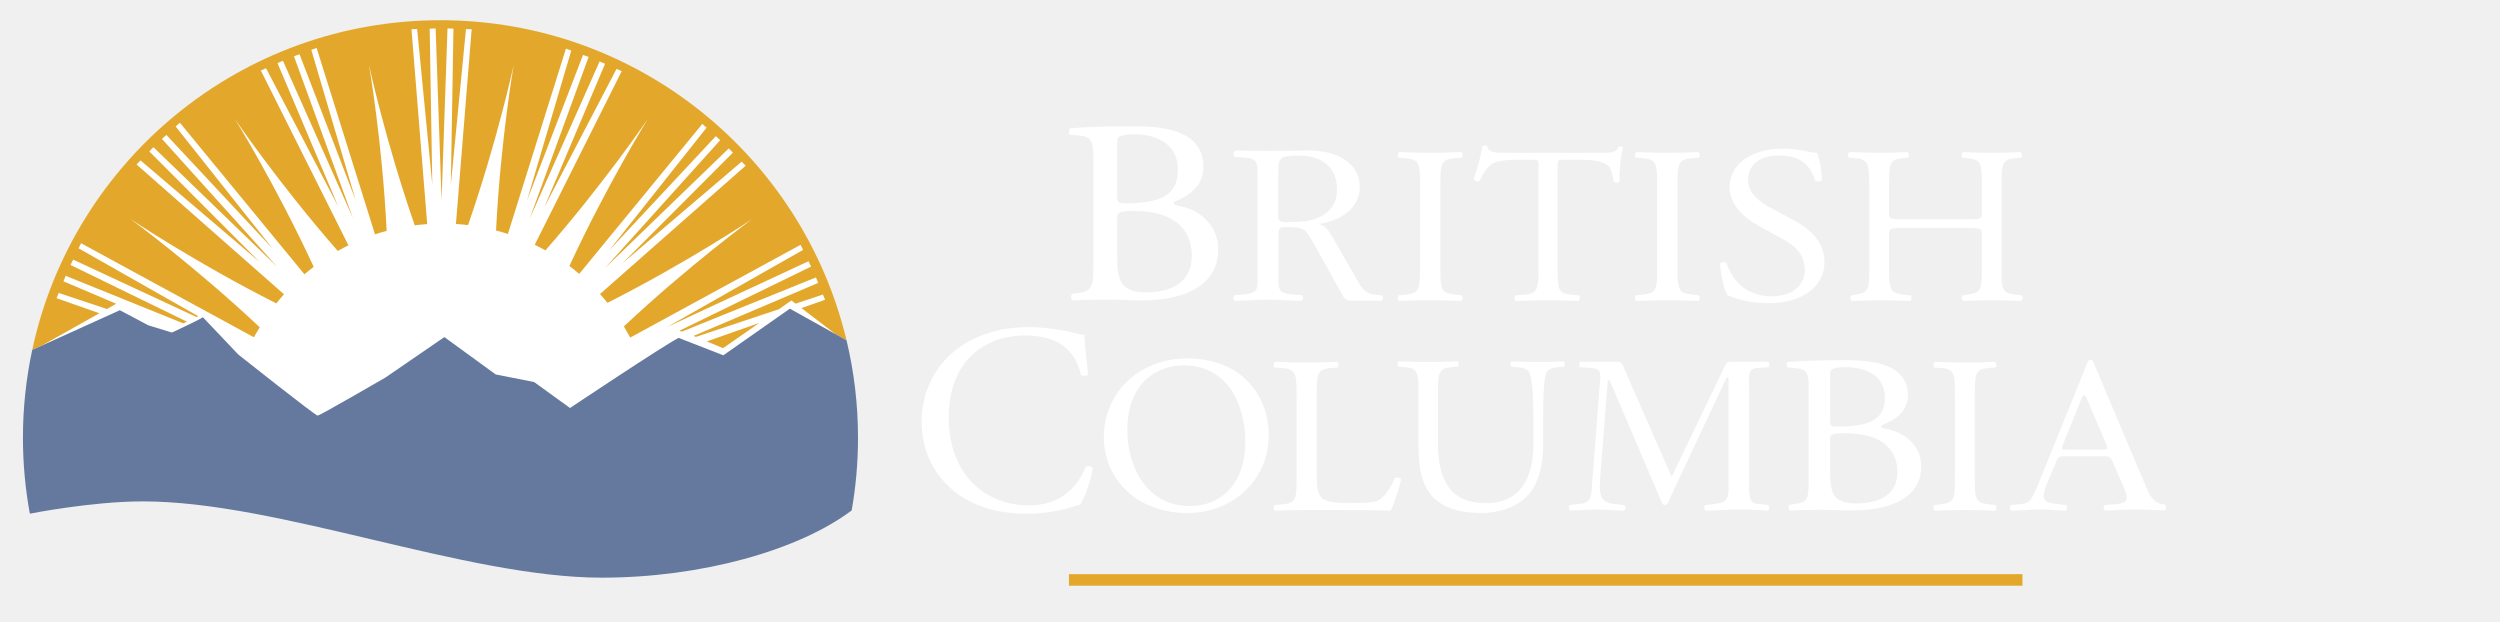
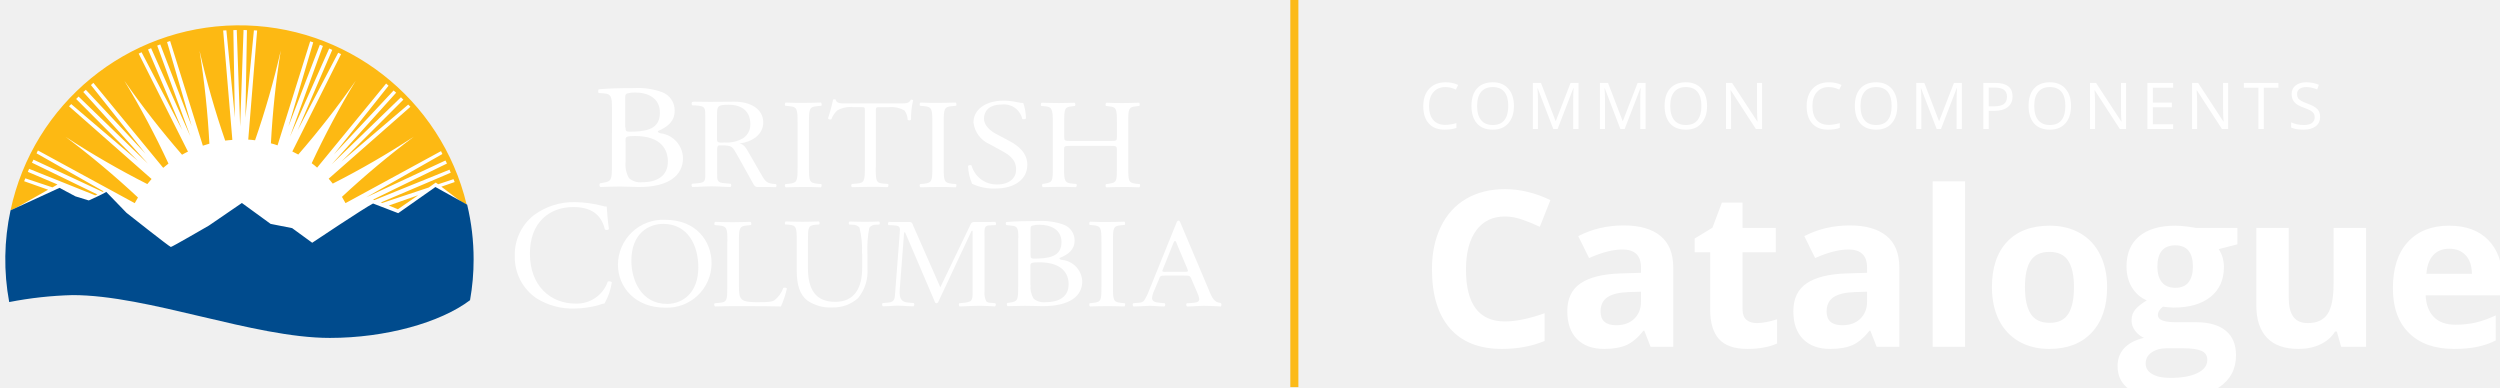
- <svg xmlns="http://www.w3.org/2000/svg" width="100%" height="100%" viewBox="0 0 825 205" version="1.1" xml:space="preserve" style="fill-rule:evenodd;clip-rule:evenodd;stroke-linejoin:round;stroke-miterlimit:1.414;">
-   <g id="BC-ID" transform="matrix(1,0,0,1,-62.647,-63.5055)">
-     <g transform="matrix(1,0,0,1,109.59,96.7796)">
-       <path d="M0,129.539C44.702,129.539 106.539,154.709 151.407,154.709C183.425,154.709 214.668,146.164 232.451,133.582C233.693,126.193 234.351,118.607 234.351,110.865C234.351,35.735 173.444,-25.17 98.314,-25.17C23.184,-25.17 -37.722,35.735 -37.722,110.865C-37.722,118.518 -37.08,126.018 -35.865,133.326C-30.962,132.418 -14.291,129.539 0,129.539" style="fill:white;fill-rule:nonzero;" />
-     </g>
-     <g>
-       <g transform="matrix(-1,0,0,1,1145.46,182.756)">
-         <rect x="415.397" y="70.22" width="314.664" height="3.815" style="fill:rgb(227,168,43);" />
+ <svg xmlns="http://www.w3.org/2000/svg" width="310px" height="48px" viewBox="0 0 310 48" version="1.1">
+   <g id="Page-1" stroke="none" stroke-width="1" fill="none" fill-rule="evenodd">
+     <g id="Desktop-HD" transform="translate(-165, -16)">
+       <g id="Header-2-Copy" transform="translate(-240, 0)">
+         <g id="BC-Common-Components-Catalogue-Header" transform="translate(405, 16)">
+           <g id="Group" transform="translate(176, 7)" fill="#FFFFFF">
+             <g id="Group-2">
+               <text id="Common-Components" font-family="OpenSans-Semibold, Open Sans" font-size="8" font-weight="500" line-spacing="10" letter-spacing="1.091">
+                 <tspan x="0" y="9">COMMON COMPONENTS</tspan>
+               </text>
+               <text id="Catalogue" font-family="OpenSans-Bold, Open Sans" font-size="27" font-weight="bold" line-spacing="32">
+                 <tspan x="0" y="36">Catalogue</tspan>
+               </text>
+             </g>
+           </g>
+           <g id="Logo" transform="translate(0, 2)" fill-rule="nonzero">
+             <g id="Group_14" transform="translate(63.831, 7.924)" fill="#FFFFFF">
+               <g id="Group_13">
+                 <g id="Group_12">
+                   <path d="M12.055,3.444 C12.055,2.074 11.95,1.716 11.043,1.653 L10.411,1.611 C10.306,1.527 10.327,1.168 10.432,1.147 C11.532,1.042 12.919,0.999 14.832,0.999 C15.999,0.933 17.168,1.105 18.267,1.505 C19.224,1.86 19.851,2.784 19.826,3.805 C19.826,5.133 18.962,5.805 17.74,6.334 C17.74,6.524 17.909,6.566 18.119,6.608 C19.666,6.818 20.829,8.124 20.859,9.685 C20.859,11.813 19.11,13.267 15.422,13.267 C14.832,13.267 13.822,13.204 12.977,13.204 C12.071,13.204 11.377,13.246 10.617,13.267 C10.478,13.15 10.459,12.943 10.575,12.803 L10.933,12.74 C12.008,12.571 12.05,12.382 12.05,10.44 L12.055,3.444 Z M13.741,5.889 C13.741,6.395 13.762,6.437 14.795,6.395 C16.881,6.332 17.995,5.763 17.995,4.035 C17.995,2.223 16.495,1.548 14.939,1.548 C14.62,1.536 14.3,1.571 13.991,1.653 C13.78,1.716 13.691,1.801 13.691,2.138 L13.691,5.889 L13.741,5.889 Z M13.741,10.167 C13.671,10.861 13.818,11.56 14.163,12.167 C14.61,12.554 15.198,12.737 15.786,12.673 C17.598,12.673 18.986,11.935 18.986,10.102 C18.986,8.648 18.164,6.941 14.919,6.941 C13.819,6.941 13.739,7.046 13.739,7.426 L13.741,10.167 Z" id="Path_335" />
+                   <path d="M35.068,5.257 C35.068,3.592 35.026,3.318 33.993,3.234 L33.55,3.192 C33.445,3.129 33.487,2.855 33.592,2.792 C34.456,2.834 35.067,2.834 35.784,2.834 C36.484,2.834 37.069,2.813 37.955,2.792 C38.06,2.834 38.102,3.129 37.997,3.192 L37.554,3.234 C36.521,3.318 36.479,3.571 36.479,5.257 L36.479,10.862 C36.479,12.527 36.521,12.762 37.554,12.862 L37.997,12.904 C38.102,12.967 38.06,13.241 37.955,13.304 C37.091,13.262 36.48,13.262 35.784,13.262 C35.046,13.262 34.456,13.283 33.592,13.304 C33.472,13.204 33.454,13.027 33.55,12.904 L33.993,12.862 C35.026,12.757 35.068,12.525 35.068,10.862 L35.068,5.257 Z" id="Path_336" />
+                   <path d="M44.761,10.883 C44.761,12.527 44.803,12.783 45.751,12.843 L46.278,12.885 C46.383,12.948 46.341,13.222 46.236,13.285 C45.309,13.243 44.736,13.243 44.087,13.243 C43.438,13.243 42.865,13.264 41.811,13.285 C41.706,13.243 41.685,12.969 41.811,12.885 L42.401,12.843 C43.328,12.759 43.413,12.527 43.413,10.883 L43.413,3.866 C43.413,3.381 43.413,3.36 42.928,3.36 L42.022,3.36 C41.323,3.281 40.616,3.42 39.999,3.76 C39.669,4.062 39.415,4.44 39.261,4.86 C39.114,4.937 38.934,4.891 38.84,4.755 C39.099,3.989 39.31,3.208 39.472,2.416 C39.575,2.384 39.685,2.384 39.788,2.416 C39.893,2.922 40.42,2.901 41.179,2.901 L47.817,2.901 C48.702,2.901 48.85,2.859 49.102,2.458 C49.202,2.414 49.318,2.43 49.402,2.5 C49.208,3.286 49.12,4.094 49.139,4.903 C49.076,5.029 48.802,5.029 48.718,4.924 C48.706,4.506 48.566,4.102 48.318,3.765 C47.739,3.444 47.077,3.304 46.418,3.365 L45.259,3.365 C44.774,3.365 44.774,3.386 44.774,3.892 L44.774,10.892 L44.761,10.883 Z" id="Path_337" />
+                   <path d="M51.779,5.257 C51.779,3.592 51.737,3.318 50.704,3.234 L50.261,3.192 C50.156,3.129 50.198,2.855 50.303,2.792 C51.167,2.834 51.778,2.834 52.495,2.834 C53.195,2.834 53.781,2.813 54.666,2.792 C54.771,2.834 54.813,3.129 54.708,3.192 L54.265,3.234 C53.232,3.318 53.19,3.571 53.19,5.257 L53.19,10.862 C53.19,12.527 53.232,12.762 54.265,12.862 L54.708,12.904 C54.813,12.967 54.771,13.241 54.666,13.304 C53.802,13.262 53.191,13.262 52.495,13.262 C51.757,13.262 51.167,13.283 50.303,13.304 C50.183,13.204 50.165,13.027 50.261,12.904 L50.704,12.862 C51.737,12.757 51.779,12.525 51.779,10.862 L51.779,5.257 Z" id="Path_338" />
+                   <path d="M59.597,13.454 C58.601,13.491 57.611,13.289 56.71,12.864 C56.405,12.164 56.233,11.414 56.204,10.651 C56.288,10.546 56.583,10.503 56.647,10.609 C57.047,12.033 58.369,13 59.847,12.948 C61.406,12.948 62.165,12.084 62.165,11.136 C62.165,10.436 61.996,9.682 60.648,8.923 L58.878,7.954 C57.778,7.475 57.016,6.446 56.878,5.254 C56.878,3.754 58.248,2.554 60.671,2.554 C61.253,2.567 61.831,2.638 62.399,2.765 C62.613,2.819 62.832,2.847 63.052,2.849 C63.27,3.465 63.383,4.113 63.389,4.767 C63.305,4.851 63.01,4.915 62.925,4.809 C62.657,3.66 61.567,2.898 60.396,3.039 C58.584,3.039 58.183,4.072 58.183,4.788 C58.183,5.694 59.068,6.369 59.764,6.727 L61.239,7.507 C62.419,8.118 63.557,9.024 63.557,10.52 C63.558,12.274 62.02,13.454 59.597,13.454 Z" id="Path_339" />
+                   <path d="M68.953,8.165 C68.131,8.165 68.11,8.207 68.11,8.671 L68.11,10.884 C68.11,12.528 68.194,12.76 69.143,12.844 L69.628,12.886 C69.733,12.949 69.691,13.223 69.586,13.286 C68.68,13.244 68.086,13.244 67.437,13.244 C66.699,13.244 66.13,13.286 65.477,13.286 C65.372,13.244 65.351,12.986 65.435,12.886 L65.73,12.844 C66.678,12.696 66.72,12.528 66.72,10.884 L66.72,5.235 C66.72,3.591 66.594,3.317 65.73,3.254 L65.288,3.212 C65.183,3.149 65.225,2.875 65.33,2.812 C66.152,2.833 66.742,2.854 67.458,2.854 C68.111,2.854 68.701,2.833 69.418,2.812 C69.523,2.854 69.544,3.149 69.46,3.212 L69.144,3.254 C68.154,3.338 68.132,3.591 68.132,5.235 L68.132,7.047 C68.132,7.532 68.174,7.553 68.975,7.553 L73.822,7.553 C74.644,7.553 74.665,7.532 74.665,7.047 L74.665,5.235 C74.665,3.591 74.623,3.335 73.632,3.254 L73.315,3.212 C73.21,3.149 73.252,2.875 73.357,2.812 C74.137,2.854 74.706,2.854 75.401,2.854 C76.054,2.854 76.644,2.833 77.401,2.812 C77.506,2.854 77.527,3.149 77.443,3.212 L77.085,3.254 C76.095,3.338 76.073,3.591 76.073,5.235 L76.073,10.904 C76.073,12.548 76.115,12.758 77.085,12.864 L77.485,12.906 C77.59,12.969 77.548,13.243 77.443,13.306 C76.621,13.264 76.052,13.264 75.399,13.264 C74.699,13.264 74.093,13.285 73.355,13.306 C73.25,13.264 73.229,13.006 73.313,12.906 L73.629,12.864 C74.662,12.716 74.662,12.548 74.662,10.904 L74.662,8.67 C74.662,8.206 74.62,8.164 73.819,8.164 L68.953,8.165 Z" id="Path_340" />
+                   <path d="M2.361,16.763 C3.847,15.663 5.658,15.091 7.506,15.14 C8.644,15.16 9.776,15.316 10.878,15.604 C11.046,15.668 11.225,15.697 11.405,15.688 C11.426,16.131 11.51,17.332 11.679,18.488 C11.54,18.616 11.331,18.634 11.173,18.53 C10.873,17.245 10.035,15.748 7.273,15.748 C4.365,15.748 1.878,17.581 1.878,21.522 C1.878,25.505 4.407,27.722 7.547,27.722 C9.327,27.787 10.941,26.685 11.53,25.004 C11.698,24.912 11.907,24.947 12.036,25.088 C11.9,26.008 11.593,26.894 11.13,27.701 C10.9,27.742 10.674,27.806 10.456,27.891 C9.476,28.173 8.463,28.322 7.443,28.334 C5.772,28.394 4.121,27.954 2.702,27.07 C0.974,25.899 -0.043,23.931 0.002,21.844 C-0.062,19.872 0.813,17.987 2.361,16.763 Z" id="Path_341" />
+                   <path d="M12.793,22.895 C12.801,21.367 13.434,19.908 14.544,18.857 C15.654,17.807 17.145,17.256 18.672,17.332 C22.486,17.332 24.404,19.966 24.404,22.727 C24.4,24.225 23.787,25.657 22.706,26.694 C21.625,27.732 20.169,28.285 18.672,28.227 C15.006,28.248 12.793,25.74 12.793,22.895 Z M22.761,23.232 C22.761,20.64 21.561,17.837 18.399,17.837 C16.671,17.837 14.458,18.954 14.458,22.41 C14.458,24.749 15.638,27.763 18.904,27.763 C20.885,27.742 22.761,26.332 22.761,23.232 Z" id="Path_342" />
+                   <path d="M43.054,21.543 C43.11,20.445 43.003,19.344 42.738,18.277 C42.517,18.051 42.211,17.929 41.895,17.94 L41.473,17.919 C41.428,17.863 41.407,17.792 41.414,17.721 C41.422,17.649 41.459,17.584 41.515,17.54 C42.147,17.561 42.758,17.582 43.415,17.582 C44.115,17.582 44.574,17.561 45.164,17.54 C45.22,17.585 45.256,17.65 45.264,17.721 C45.272,17.792 45.251,17.863 45.206,17.919 L44.806,17.94 C44.479,17.916 44.162,18.059 43.963,18.319 C43.758,19.373 43.68,20.447 43.731,21.519 L43.731,23.289 C43.845,24.642 43.43,25.987 42.572,27.04 C41.699,27.82 40.56,28.235 39.39,28.199 C38.283,28.266 37.186,27.962 36.271,27.335 C35.386,26.635 34.964,25.502 34.964,23.626 L34.964,19.917 C34.964,18.273 34.922,18.017 33.974,17.936 L33.552,17.915 C33.447,17.852 33.489,17.578 33.594,17.536 C34.437,17.557 35.006,17.578 35.659,17.578 C36.333,17.578 36.902,17.557 37.703,17.536 C37.808,17.578 37.829,17.852 37.745,17.915 L37.345,17.936 C36.376,18.02 36.355,18.273 36.355,19.917 L36.355,23.31 C36.355,25.839 37.198,27.504 39.748,27.504 C42.171,27.504 43.078,25.713 43.078,23.31 L43.078,21.543 L43.054,21.543 Z" id="Path_343" />
+                   <path d="M62.441,19.586 C62.441,18.406 62.378,18.111 61.535,18.048 L60.945,17.985 C60.882,17.922 60.84,17.606 60.966,17.606 C61.956,17.522 63.221,17.48 64.928,17.48 C65.98,17.426 67.033,17.576 68.028,17.923 C68.87,18.214 69.431,19.013 69.419,19.904 C69.419,21.042 68.639,21.632 67.543,22.075 C67.543,22.244 67.691,22.286 67.901,22.307 C69.265,22.463 70.312,23.59 70.367,24.962 C70.367,26.816 68.787,28.039 65.457,28.039 C64.93,28.039 64.024,27.997 63.244,27.997 C62.422,27.997 61.811,28.039 61.116,28.039 C60.996,27.939 60.978,27.762 61.074,27.639 L61.411,27.597 C62.38,27.45 62.422,27.281 62.422,25.616 L62.422,19.589 L62.441,19.586 Z M63.958,21.693 C63.958,22.136 63.979,22.178 64.906,22.136 C66.781,22.073 67.793,21.588 67.793,20.092 C67.793,18.533 66.444,17.943 65.053,17.943 C64.768,17.931 64.483,17.966 64.21,18.048 C64.02,18.09 63.957,18.174 63.957,18.469 L63.958,21.693 Z M63.958,25.381 C63.895,25.983 64.028,26.589 64.337,27.109 C64.745,27.442 65.267,27.601 65.791,27.552 C67.435,27.552 68.678,26.92 68.678,25.318 C68.678,24.054 67.94,22.6 65.011,22.6 C64.021,22.6 63.936,22.705 63.936,23.021 L63.936,25.379 L63.958,25.381 Z" id="Path_344" />
+                   <g id="Group_7" transform="translate(21.92, 2.686)">
+                     <path d="M10.472,10.221 L10.029,10.179 C9.95,10.177 9.872,10.163 9.797,10.137 C9.165,10.032 8.912,9.463 8.597,8.937 L7.079,6.3 C6.826,5.857 6.531,5.267 5.941,5.183 C7.479,4.993 8.891,4.108 8.891,2.57 C8.891,0.8 7.142,-0.001 5.372,-0.001 C4.318,-0.001 3.349,0.02 2.253,0.02 C1.663,0.02 0.946,-0.001 0.353,-0.001 C0.016,-0.001 0.016,0.062 0.016,0.252 C0.016,0.526 0.121,0.442 0.48,0.463 C1.744,0.526 1.702,0.779 1.702,1.854 L1.702,8.745 C1.702,9.735 1.786,10.03 0.754,10.115 C0.754,10.115 0.585,10.136 0.501,10.136 L0.058,10.178 C-0.033,10.302 -0.015,10.475 0.1,10.578 C0.332,10.578 0.753,10.557 0.753,10.557 C1.322,10.536 1.891,10.494 2.481,10.494 C3.05,10.494 3.619,10.536 4.167,10.557 L4.167,10.557 C4.378,10.557 4.588,10.578 4.82,10.578 C4.94,10.478 4.958,10.301 4.862,10.178 L4.419,10.136 C4.335,10.136 4.166,10.115 4.166,10.115 C3.112,10.052 3.176,9.757 3.176,8.745 L3.176,6.174 C3.176,6.026 3.155,5.626 3.26,5.5 C3.344,5.395 3.513,5.416 3.66,5.416 C5.072,5.416 5.051,5.542 5.725,6.723 L7.558,10.01 C7.706,10.263 7.811,10.579 8.19,10.579 L9.771,10.579 C9.961,10.579 10.193,10.6 10.424,10.6 C10.556,10.558 10.577,10.326 10.472,10.221 Z M4.108,5.058 C3.792,5.058 3.16,5.184 3.16,4.758 L3.16,1.728 C3.16,0.548 3.202,0.379 4.614,0.379 C6.279,0.379 7.29,1.222 7.29,2.779 C7.316,3.465 6.99,4.116 6.426,4.507 C5.728,4.925 4.918,5.117 4.107,5.058 L4.108,5.058 Z" id="Path_345" />
+                   </g>
+                   <g id="Group_9" transform="translate(24.723, 17.437)">
+                     <path d="M1.642,2.571 C1.642,0.927 1.6,0.671 0.525,0.59 L0.082,0.548 C-0.023,0.485 0.019,0.211 0.124,0.148 C1.093,0.19 1.683,0.19 2.379,0.19 C3.053,0.19 3.643,0.169 4.507,0.148 C4.612,0.19 4.655,0.485 4.549,0.548 L4.128,0.59 C3.116,0.674 3.074,0.927 3.074,2.571 L3.074,8.048 C3.074,9.038 3.116,9.439 3.432,9.755 C3.622,9.924 3.959,10.113 5.332,10.113 C6.807,10.113 7.165,10.05 7.439,9.902 C7.961,9.503 8.357,8.962 8.577,8.343 C8.682,8.259 9.02,8.322 9.02,8.427 C8.848,9.187 8.601,9.929 8.282,10.64 C7.397,10.619 5.753,10.598 3.962,10.598 L2.362,10.598 C1.624,10.598 1.077,10.619 0.107,10.64 C-0.013,10.54 -0.031,10.363 0.065,10.24 L0.592,10.198 C1.604,10.114 1.625,9.882 1.625,8.238 L1.625,2.569 L1.642,2.571 Z" id="Path_346" />
+                     <path d="M48.024,2.592 C48.024,0.927 47.982,0.653 46.991,0.569 L46.569,0.527 C46.464,0.464 46.506,0.19 46.611,0.127 C47.454,0.169 48.044,0.169 48.76,0.169 C49.434,0.169 50.024,0.148 50.867,0.127 C50.972,0.169 50.993,0.464 50.909,0.527 L50.488,0.569 C49.476,0.653 49.455,0.906 49.455,2.592 L49.455,8.197 C49.455,9.862 49.497,10.097 50.488,10.197 L50.909,10.239 C51.014,10.302 50.972,10.576 50.867,10.639 C50.024,10.618 49.434,10.597 48.76,10.597 C48.044,10.597 47.475,10.618 46.611,10.639 C46.506,10.597 46.485,10.339 46.569,10.239 L46.991,10.197 C48.002,10.092 48.024,9.86 48.024,8.197 L48.024,2.592 Z" id="Path_347" />
+                     <path d="M34.453,10.2 C34.369,10.2 34.2,10.179 34.2,10.179 C34.025,10.184 33.857,10.115 33.736,9.989 C33.563,9.629 33.49,9.228 33.525,8.83 L33.525,1.918 C33.525,1.618 33.462,0.97 33.672,0.738 C33.828,0.618 34.025,0.565 34.22,0.59 L34.22,0.59 C34.298,0.595 34.376,0.587 34.452,0.569 L34.895,0.548 C35,0.485 34.958,0.211 34.853,0.148 C34.621,0.148 34.41,0.148 34.2,0.169 L32.346,0.169 C32.135,0.169 31.967,0.169 31.84,0.38 L28.047,8.261 L24.696,0.654 C24.591,0.38 24.57,0.169 24.211,0.169 L22.311,0.169 C22.1,0.169 21.89,0.169 21.658,0.148 C21.553,0.19 21.51,0.485 21.616,0.548 L22.059,0.569 C22.143,0.569 22.312,0.59 22.312,0.59 C23.029,0.632 23.092,0.801 23.012,1.559 L22.443,8.959 C22.401,9.697 22.359,10.097 21.579,10.159 C21.579,10.159 21.41,10.18 21.326,10.18 L20.883,10.222 C20.792,10.346 20.81,10.519 20.925,10.622 C21.157,10.622 21.557,10.601 21.557,10.601 C21.957,10.58 22.357,10.538 22.757,10.538 C23.2,10.538 23.621,10.58 24.064,10.601 L24.064,10.601 C24.275,10.601 24.485,10.622 24.717,10.622 C24.837,10.522 24.855,10.345 24.759,10.222 L24.316,10.18 C24.231,10.178 24.147,10.171 24.063,10.159 C22.946,10.075 22.963,9.295 23.03,8.326 L23.557,1.456 L23.683,1.456 L27.308,9.927 C27.35,10.053 27.392,10.243 27.582,10.243 C27.751,10.243 27.793,10.053 27.856,9.943 L31.923,1.261 L32.049,1.261 L32.049,8.826 C32.049,9.126 32.091,9.753 31.775,9.985 C31.554,10.087 31.317,10.152 31.075,10.175 C30.999,10.193 30.921,10.2 30.843,10.196 L30.4,10.238 C30.309,10.362 30.327,10.535 30.442,10.638 C30.674,10.638 31.074,10.617 31.074,10.617 C31.664,10.596 32.274,10.554 32.865,10.554 C33.308,10.554 34.15,10.596 34.15,10.596 C34.361,10.596 34.571,10.617 34.824,10.638 C34.944,10.538 34.962,10.361 34.866,10.238 L34.453,10.2 Z" id="Path_348" />
+                     <g id="Group_8" transform="translate(51.904, 0)">
+                       <path d="M10.935,10.242 L10.872,10.2 C10.793,10.198 10.715,10.184 10.64,10.158 C9.966,10.01 9.692,9.189 9.44,8.599 L5.94,0.317 C5.898,0.212 5.835,0.001 5.687,0.001 C5.497,0.001 5.434,0.233 5.387,0.359 L2.036,8.641 C1.87,9.1 1.651,9.539 1.383,9.948 C1.207,10.098 0.983,10.18 0.751,10.18 C0.751,10.18 0.561,10.201 0.477,10.201 L0.056,10.243 C-0.035,10.367 -0.017,10.54 0.098,10.643 C0.33,10.643 0.751,10.622 0.751,10.622 C1.215,10.622 1.657,10.559 2.121,10.559 C2.5,10.559 2.901,10.601 3.28,10.622 C3.28,10.622 3.702,10.643 3.933,10.643 C4.052,10.543 4.071,10.366 3.975,10.243 L3.532,10.201 C3.454,10.198 3.377,10.191 3.3,10.18 C2.9,10.138 2.394,10.054 2.394,9.611 C2.423,9.296 2.509,8.989 2.647,8.705 L3.174,7.462 C3.427,6.872 3.321,6.809 4.017,6.809 L6.377,6.809 C7.199,6.809 7.094,6.809 7.452,7.652 L8,8.916 C8.125,9.168 8.21,9.438 8.253,9.716 C8.253,10.137 7.81,10.159 7.368,10.201 C7.284,10.213 7.2,10.22 7.115,10.222 L6.693,10.243 C6.602,10.367 6.62,10.54 6.735,10.643 C6.967,10.643 7.388,10.622 7.388,10.622 C7.873,10.601 8.378,10.559 8.863,10.559 C9.474,10.559 10.085,10.601 10.675,10.622 L10.675,10.622 C10.865,10.622 10.696,10.643 10.928,10.643 C10.999,10.579 11.041,10.326 10.935,10.242 Z M6.341,6.342 L4.297,6.342 C4.234,6.342 3.665,6.405 3.665,6.237 C3.676,6.171 3.698,6.107 3.728,6.047 L4.95,3.012 C4.992,2.928 5.119,2.506 5.25,2.506 C5.355,2.506 5.503,2.949 5.524,3.012 L6.724,5.857 C6.724,5.899 6.85,6.157 6.85,6.215 C6.847,6.385 6.447,6.343 6.341,6.343 L6.341,6.342 Z" id="Path_349" />
+                     </g>
+                   </g>
+                 </g>
+               </g>
+             </g>
+             <path d="M8.979,34.043 C18.399,34.043 31.422,39.353 40.879,39.353 C47.622,39.353 54.218,37.562 57.948,34.907 C58.209,33.326 58.343,31.726 58.349,30.123 C58.409,19.844 52.96,10.319 44.067,5.162 C35.175,0.004 24.202,0.004 15.31,5.162 C6.417,10.319 0.968,19.844 1.028,30.123 C1.024,31.712 1.16,33.299 1.434,34.864 C3.92,34.371 6.445,34.096 8.979,34.043 Z" id="Path_350" fill="#FFFFFF" />
+             <g id="Group_15" transform="translate(1.308, 0.148)" fill="#FDB913">
+               <polygon id="Path_351" points="46.909 23.337 48.026 23.801 50.555 22.052" />
+               <path d="M4.657,21.378 L1.686,20.324 L1.834,19.966 L5.185,21.083 L5.206,21.083 L5.649,20.83 L5.818,20.725 L2.149,19.165 L2.297,18.786 L10.497,22.073 L10.771,21.968 L2.655,18.027 L2.845,17.648 L11.422,21.648 L11.548,21.585 L3.224,16.865 L3.393,16.507 L15.4,23.043 C15.505,22.853 15.7,22.537 15.8,22.343 C12.946,19.675 9.949,17.164 6.823,14.82 C10.092,16.957 13.476,18.913 16.959,20.678 C17.149,20.446 17.296,20.257 17.486,20.046 L7.249,11.031 L7.523,10.757 L15.805,17.817 L8.134,10.125 L8.434,9.825 L17.034,18.149 L9.019,9.261 L9.335,8.987 L16.735,16.911 L9.968,8.4 L10.268,8.126 L18.929,18.663 C19.161,18.473 19.329,18.326 19.582,18.136 C17.945,14.609 16.115,11.175 14.1,7.849 C16.322,11.038 18.714,14.105 21.265,17.037 C21.518,16.889 21.771,16.763 22.024,16.637 L21.982,16.616 L15.889,4.5 L16.247,4.331 L21.284,13.962 L17.048,3.992 L17.427,3.823 L22.3,14.761 L18.186,3.508 L18.565,3.36 L22.465,13.496 L19.409,3.065 L19.788,2.939 L23.834,15.878 L23.834,15.92 L23.834,15.92 L24.656,15.667 C24.451,11.806 24.043,7.958 23.434,4.14 C24.292,7.911 25.354,11.632 26.616,15.288 C26.89,15.246 27.185,15.225 27.48,15.204 L27.48,15.183 L27.522,15.183 L27.501,15.162 L26.363,1.632 L26.763,1.611 L27.817,12.443 L27.627,1.59 L28.048,1.569 L28.469,13.539 L28.892,1.569 L29.313,1.59 L29.123,12.443 L30.177,1.611 L30.577,1.632 L29.477,15.14 L29.456,15.161 L29.477,15.161 C29.751,15.182 30.046,15.203 30.32,15.245 C31.585,11.597 32.649,7.883 33.507,4.119 C32.897,7.93 32.489,11.771 32.285,15.625 C32.565,15.69 32.839,15.775 33.107,15.878 L37.153,2.978 L37.532,3.104 L34.455,13.539 L38.353,3.4 L38.732,3.548 L34.645,14.8 L39.512,3.866 L39.891,4.035 L35.591,14.024 L40.628,4.393 L40.986,4.562 L34.94,16.636 L34.94,16.636 C35.193,16.762 35.425,16.889 35.678,17.015 C38.215,14.097 40.593,11.045 42.8,7.87 C40.795,11.174 38.973,14.586 37.342,18.09 C37.576,18.261 37.801,18.444 38.016,18.638 L46.572,8.207 L46.872,8.481 L40.1,16.995 L47.5,9.071 L47.816,9.345 L39.808,18.238 L48.408,9.914 L48.708,10.214 L41.03,17.88 L49.312,10.82 L49.586,11.094 L39.449,20.008 L39.449,20.008 C39.618,20.198 39.786,20.408 39.955,20.619 C43.411,18.867 46.767,16.924 50.007,14.8 C46.906,17.128 43.931,19.618 41.093,22.26 C41.219,22.471 41.409,22.829 41.536,23.04 L53.379,16.592 L53.548,16.95 L44.086,22.324 L53.927,17.751 L54.117,18.13 L44.949,22.6 L45.118,22.663 L54.432,18.891 L54.58,19.27 L45.919,22.958 L46.088,23.021 L51.861,21.1 L52.725,20.489 L53.025,20.7 L54.925,20.068 L55.073,20.426 L53.421,21 L55.8,22.811 L56.559,23.232 C53.401,10.059 41.544,0.826 27.999,0.994 C14.453,1.162 2.829,10.685 -0.002,23.932 C0.04,23.911 0.061,23.89 0.103,23.89 L0.461,23.742 L0.672,23.637 L4.657,21.378 Z" id="Path_352" />
+             </g>
+             <path d="M1.14,35.456 C3.731,34.949 6.36,34.66 9,34.592 C18.42,34.592 31.443,39.902 40.9,39.902 C47.833,39.902 54.6,38.002 58.285,35.224 C58.582,33.554 58.731,31.862 58.728,30.166 C58.731,27.88 58.462,25.602 57.928,23.38 L53.992,21.189 L49.377,24.434 L46.258,23.234 C45.204,23.761 38.714,28.102 38.714,28.102 L36.227,26.289 L33.555,25.762 L29.994,23.17 L25.906,25.97 C25.906,25.97 21.333,28.625 21.186,28.625 C21.039,28.625 15.686,24.389 15.686,24.389 L13.178,21.797 C12.757,22.071 11.071,22.83 11.071,22.83 L10.987,22.851 L9.355,22.348 L7.377,21.294 L1.414,24.034 C1.372,24.055 1.351,24.076 1.309,24.076 C0.499,27.821 0.441,31.689 1.14,35.456 L1.14,35.456 Z" id="Path_353" fill="#004B8D" />
+           </g>
+           <rect id="Rectangle" fill="#FCBA19" x="160" y="0" width="1" height="48" />
+         </g>
      </g>
-       <g transform="matrix(1,0,0,1,431.322,119.662)">
-         <path d="M0,28.483C0,31.591 0.191,35.992 2.012,37.892C3.833,39.877 6.708,40.308 9.582,40.308C18.108,40.308 24.623,36.857 24.623,28.225C24.623,21.406 20.791,13.464 5.558,13.464C0.384,13.464 0,13.982 0,15.708L0,28.483ZM0,8.457C0,10.876 0.096,11.047 4.982,10.876C14.754,10.529 20.025,7.939 20.025,-0.174C20.025,-8.633 13.029,-11.827 5.75,-11.827C3.641,-11.827 2.203,-11.654 1.342,-11.309C0.384,-11.05 0,-10.617 0,-9.066L0,8.457ZM-7.856,-3.022C-7.856,-9.409 -8.307,-11.101 -12.618,-11.448L-15.617,-11.654C-16.105,-12.042 -15.967,-13.772 -15.521,-13.812C-10.35,-14.273 -3.832,-14.502 5.078,-14.502C11.114,-14.502 16.863,-14.071 21.176,-12.086C25.295,-10.273 28.457,-6.821 28.457,-1.297C28.457,4.919 24.432,8.113 18.684,10.529C18.684,11.392 19.451,11.652 20.504,11.823C25.678,12.688 33.342,17.003 33.342,26.239C33.342,36.252 25.104,42.985 7.856,42.985C5.078,42.985 0.384,42.725 -3.641,42.725C-7.856,42.725 -11.113,42.9 -14.659,42.985C-15.234,42.725 -15.426,41.345 -14.851,40.826L-13.125,40.567C-8.049,39.79 -7.856,38.841 -7.856,29.778L-7.856,-3.022Z" style="fill:white;fill-rule:nonzero;" />
-       </g>
-       <g transform="matrix(1,0,0,1,531.258,151.384)">
-         <path d="M0,-26.248C0,-34.063 -0.164,-35.316 -4.992,-35.684L-7.039,-35.832C-7.531,-36.127 -7.365,-37.455 -6.875,-37.676C-2.783,-37.529 0,-37.455 3.436,-37.455C6.711,-37.455 9.492,-37.529 13.584,-37.676C14.076,-37.455 14.238,-36.127 13.748,-35.832L11.703,-35.684C6.873,-35.316 6.711,-34.063 6.711,-26.248L6.711,0.001C6.711,7.815 6.873,8.848 11.703,9.365L13.748,9.585C14.238,9.88 14.076,11.206 13.584,11.428C9.492,11.28 6.711,11.206 3.436,11.206C0,11.206 -2.783,11.28 -6.875,11.428C-7.365,11.206 -7.531,10.027 -7.039,9.585L-4.992,9.365C-0.164,8.848 0,7.815 0,0.001L0,-26.248Z" style="fill:white;fill-rule:nonzero;" />
-       </g>
-       <g transform="matrix(1,0,0,1,576.66,122.703)">
-         <path d="M0,28.829C0,36.57 0.152,37.676 4.602,38.045L7.055,38.266C7.514,38.56 7.361,39.886 6.902,40.109C2.531,39.961 -0.076,39.886 -3.145,39.886C-6.211,39.886 -8.895,39.961 -13.801,40.109C-14.262,39.886 -14.416,38.635 -13.801,38.266L-11.041,38.045C-6.67,37.676 -6.289,36.57 -6.289,28.829L-6.289,-4.13C-6.289,-6.415 -6.289,-6.487 -8.588,-6.487L-12.805,-6.487C-16.102,-6.487 -20.318,-6.34 -22.236,-4.645C-24.076,-3.023 -24.844,-1.4 -25.686,0.442C-26.301,0.885 -27.373,0.516 -27.68,-0.074C-26.455,-3.391 -25.303,-8.11 -24.768,-11.059C-24.535,-11.206 -23.539,-11.28 -23.311,-11.059C-22.85,-8.701 -20.318,-8.774 -16.791,-8.774L14.262,-8.774C18.402,-8.774 19.092,-8.921 20.242,-10.838C20.627,-10.985 21.471,-10.911 21.623,-10.618C20.779,-7.593 20.242,-1.622 20.473,0.59C20.166,1.18 18.863,1.18 18.48,0.738C18.25,-1.107 17.713,-3.834 16.562,-4.645C14.799,-5.9 11.887,-6.487 7.668,-6.487L2.225,-6.487C-0.076,-6.487 0,-6.415 0,-3.982L0,28.829Z" style="fill:white;fill-rule:nonzero;" />
-       </g>
-       <g transform="matrix(1,0,0,1,609.525,151.384)">
-         <path d="M0,-26.248C0,-34.063 -0.164,-35.316 -4.992,-35.684L-7.039,-35.832C-7.529,-36.127 -7.365,-37.455 -6.875,-37.676C-2.783,-37.529 0,-37.455 3.438,-37.455C6.711,-37.455 9.492,-37.529 13.584,-37.676C14.076,-37.455 14.24,-36.127 13.75,-35.832L11.701,-35.684C6.873,-35.316 6.711,-34.063 6.711,-26.248L6.711,0.001C6.711,7.815 6.873,8.848 11.701,9.365L13.75,9.585C14.24,9.88 14.076,11.206 13.584,11.428C9.492,11.28 6.711,11.206 3.438,11.206C0,11.206 -2.783,11.28 -6.875,11.428C-7.365,11.206 -7.529,10.027 -7.039,9.585L-4.992,9.365C-0.164,8.848 0,7.815 0,0.001L0,-26.248Z" style="fill:white;fill-rule:nonzero;" />
-       </g>
-       <g transform="matrix(1,0,0,1,646.199,112.546)">
-         <path d="M0,51.021C-7.309,51.021 -11.92,49.104 -13.572,48.294C-14.617,46.671 -15.748,41.437 -15.922,37.971C-15.486,37.455 -14.182,37.308 -13.834,37.75C-12.527,41.51 -8.961,48.734 1.131,48.734C8.439,48.734 12.006,44.68 12.006,40.256C12.006,37.013 11.223,33.4 4.871,29.934L-3.393,25.362C-7.742,22.93 -12.789,18.727 -12.789,12.682C-12.789,5.677 -6.352,0 4.959,0C7.654,0 10.787,0.442 13.049,0.958C14.18,1.253 15.398,1.4 16.094,1.4C16.877,3.172 17.662,7.3 17.662,10.396C17.312,10.839 15.92,11.059 15.486,10.617C14.355,7.079 12.006,2.286 3.654,2.286C-4.873,2.286 -6.699,7.079 -6.699,10.469C-6.699,14.746 -2.523,17.844 0.695,19.539L7.654,23.225C13.137,26.1 18.531,30.376 18.531,37.381C18.531,45.491 11.311,51.021 0,51.021" style="fill:white;fill-rule:nonzero;" />
-       </g>
-       <g transform="matrix(1,0,0,1,689.988,137.744)">
-         <path d="M0,1.032C-3.807,1.032 -3.965,1.179 -3.965,3.391L-3.965,13.788C-3.965,21.529 -3.568,22.562 0.875,23.005L3.174,23.225C3.65,23.52 3.492,24.845 3.016,25.068C-1.268,24.92 -3.965,24.845 -7.061,24.845C-10.473,24.845 -13.17,24.993 -16.264,25.068C-16.738,24.845 -16.898,23.667 -16.422,23.225L-15.074,23.005C-10.629,22.267 -10.473,21.529 -10.473,13.788L-10.473,-12.755C-10.473,-20.497 -11.025,-21.749 -15.152,-22.044L-17.215,-22.192C-17.691,-22.487 -17.533,-23.815 -17.057,-24.036C-13.17,-23.962 -10.473,-23.815 -7.061,-23.815C-3.965,-23.815 -1.268,-23.889 2.143,-24.036C2.619,-23.815 2.777,-22.487 2.303,-22.192L0.793,-22.044C-3.807,-21.602 -3.965,-20.497 -3.965,-12.755L-3.965,-4.277C-3.965,-1.992 -3.807,-1.917 0,-1.917L22.691,-1.917C26.5,-1.917 26.658,-1.992 26.658,-4.277L26.658,-12.755C26.658,-20.497 26.5,-21.602 21.82,-22.044L20.312,-22.192C19.836,-22.487 19.994,-23.815 20.471,-24.036C24.121,-23.889 26.818,-23.815 30.07,-23.815C33.164,-23.815 35.861,-23.889 39.432,-24.036C39.908,-23.815 40.066,-22.487 39.59,-22.192L37.926,-22.044C33.324,-21.602 33.164,-20.497 33.164,-12.755L33.164,13.788C33.164,21.529 33.324,22.488 37.926,23.005L39.83,23.225C40.305,23.52 40.146,24.845 39.672,25.068C35.861,24.92 33.164,24.845 30.07,24.845C26.818,24.845 23.961,24.92 20.471,25.068C19.994,24.845 19.836,23.667 20.312,23.225L21.82,23.005C26.658,22.267 26.658,21.529 26.658,13.788L26.658,3.391C26.658,1.179 26.5,1.032 22.691,1.032L0,1.032Z" style="fill:white;fill-rule:nonzero;" />
-       </g>
-       <g transform="matrix(1,0,0,1,378.059,225.481)">
-         <path d="M0,-46.469C6.521,-51.542 14.829,-54.034 24.12,-54.034C28.943,-54.034 35.731,-53.056 39.931,-51.898C41.003,-51.631 41.628,-51.452 42.432,-51.542C42.521,-49.494 42.968,-43.888 43.682,-38.457C43.236,-37.834 41.896,-37.744 41.271,-38.278C39.931,-44.331 35.911,-51.276 22.958,-51.276C9.29,-51.276 -2.323,-42.64 -2.323,-24.214C-2.323,-5.521 9.558,4.806 24.208,4.806C35.731,4.806 40.824,-2.672 42.878,-7.925C43.504,-8.368 44.845,-8.192 45.201,-7.568C44.577,-2.939 42.253,2.935 40.913,4.628C39.841,4.806 38.77,5.162 37.787,5.516C35.821,6.231 29.39,7.565 23.672,7.565C15.633,7.565 7.951,5.964 1.429,1.6C-5.718,-3.296 -11.256,-11.394 -11.256,-22.877C-11.256,-32.76 -6.789,-41.216 0,-46.469" style="fill:white;fill-rule:nonzero;" />
-       </g>
-       <g transform="matrix(1,0,0,1,473.596,205.226)">
-         <path d="M0,4.129C0,-8.037 -5.65,-21.161 -20.437,-21.161C-28.488,-21.161 -38.938,-15.926 -38.938,0.222C-38.938,11.133 -33.365,25.29 -18.115,25.29C-8.824,25.29 0,18.654 0,4.129M-46.681,2.58C-46.681,-12.166 -35.068,-23.446 -19.12,-23.446C-1.238,-23.446 7.742,-11.134 7.742,1.843C7.742,16.737 -4.18,27.575 -19.12,27.575C-36.306,27.575 -46.681,15.851 -46.681,2.58" style="fill:white;fill-rule:nonzero;" />
-       </g>
-       <g transform="matrix(1,0,0,1,568.678,214.072)">
-         <path d="M0,-12.606C0,-17.177 -0.156,-25.658 -1.486,-27.868C-2.033,-28.753 -3.439,-29.27 -5.393,-29.418L-7.346,-29.565C-7.814,-30.081 -7.66,-31.039 -7.191,-31.335C-4.221,-31.188 -1.328,-31.113 1.719,-31.113C5.002,-31.113 7.113,-31.188 9.926,-31.333C10.551,-30.964 10.473,-30.007 10.082,-29.565L8.205,-29.418C6.252,-29.27 4.766,-28.606 4.299,-27.647C3.205,-25.215 3.205,-16.735 3.205,-12.606L3.205,-4.275C3.205,2.141 2.109,8.923 -2.266,13.346C-5.627,16.812 -11.41,18.729 -17.193,18.729C-22.586,18.729 -27.979,17.77 -31.809,14.674C-35.951,11.431 -37.904,6.048 -37.904,-2.725L-37.904,-20.127C-37.904,-27.794 -38.061,-29.048 -42.592,-29.418L-44.547,-29.565C-45.016,-29.86 -44.861,-31.112 -44.393,-31.335C-40.482,-31.188 -37.826,-31.113 -34.699,-31.113C-31.496,-31.113 -28.916,-31.188 -25.088,-31.333C-24.619,-31.112 -24.461,-29.86 -24.93,-29.565L-26.807,-29.418C-31.34,-29.048 -31.496,-27.794 -31.496,-20.127L-31.496,-4.201C-31.496,7.669 -27.588,15.486 -15.631,15.486C-4.299,15.486 0,7.079 0,-4.126L0,-12.606Z" style="fill:white;fill-rule:nonzero;" />
-       </g>
-       <g transform="matrix(1,0,0,1,666.6,194.862)">
-         <path d="M0,24.575C0,27.256 0.172,31.053 1.812,32.692C3.455,34.405 6.047,34.777 8.637,34.777C16.326,34.777 22.199,31.798 22.199,24.351C22.199,18.468 18.744,11.619 5.01,11.619C0.344,11.619 0,12.063 0,13.554L0,24.575ZM0,7.297C0,9.384 0.086,9.532 4.49,9.384C13.303,9.086 18.053,6.852 18.053,-0.149C18.053,-7.447 11.748,-10.203 5.182,-10.203C3.281,-10.203 1.986,-10.054 1.209,-9.755C0.344,-9.532 0,-9.16 0,-7.82L0,7.297ZM-7.084,-2.606C-7.084,-8.117 -7.43,-9.532 -11.316,-9.829L-14.082,-10.098C-14.396,-10.382 -14.564,-11.874 -13.996,-11.916C-9.33,-12.265 -3.457,-12.51 4.578,-12.51C10.02,-12.51 15.201,-12.138 19.09,-10.427C22.805,-8.862 25.654,-5.883 25.654,-1.116C25.654,4.244 22.025,7.001 16.844,9.086C16.844,9.831 17.533,10.054 18.484,10.203C23.15,10.947 30.061,14.672 30.061,22.638C30.061,31.276 22.631,37.085 7.082,37.085C4.578,37.085 0.344,36.862 -3.283,36.862C-7.084,36.862 -10.021,37.01 -13.217,37.085C-13.736,36.862 -13.91,35.671 -13.391,35.225L-11.836,35.001C-7.256,34.331 -7.084,33.511 -7.084,25.693L-7.084,-2.606Z" style="fill:white;fill-rule:nonzero;" />
-       </g>
-       <g transform="matrix(1,0,0,1,488.92,139.247)">
-         <path d="M0,-2.505C-1.486,-2.505 -4.457,-1.952 -4.457,-3.925L-4.457,-18.068C-4.457,-23.597 -4.281,-24.388 2.359,-24.388C10.135,-24.388 14.941,-20.439 14.941,-13.171C14.941,-10.01 13.805,-7.087 10.922,-5.112C7.602,-2.82 4.018,-2.505 0,-2.505M29.828,21.723L27.781,21.546C27.367,21.502 27,21.45 26.65,21.392C23.656,20.862 22.457,18.196 21.047,15.722L13.971,3.397C12.748,1.343 11.438,-1.422 8.641,-1.816C15.893,-2.686 22.447,-6.872 22.447,-14.061C22.447,-22.358 14.232,-26.07 5.932,-26.07C0.951,-26.07 -3.588,-25.935 -8.656,-25.935C-11.451,-25.935 -14.777,-26.07 -17.572,-26.07C-19.125,-26.07 -19.145,-25.754 -19.145,-24.885C-19.145,-23.603 -18.604,-23.962 -16.959,-23.869C-11.055,-23.537 -11.281,-22.436 -11.281,-17.38L-11.281,14.933C-11.281,19.557 -10.881,20.938 -15.736,21.373C-15.736,21.373 -16.48,21.45 -16.902,21.495L-18.959,21.706C-19.451,22.147 -19.285,23.327 -18.795,23.548C-17.701,23.508 -15.762,23.432 -15.762,23.432C-13.074,23.352 -10.387,23.147 -7.699,23.147C-4.996,23.147 -2.41,23.355 0.248,23.433L0.248,23.435C1.191,23.465 2.188,23.498 3.279,23.537C3.771,23.316 3.936,22.137 3.443,21.695L1.373,21.499C0.951,21.454 0.225,21.389 0.225,21.389C-4.678,21.057 -4.377,19.674 -4.377,14.933L-4.377,2.766C-4.377,2.055 -4.467,0.16 -3.941,-0.394C-3.504,-0.87 -2.719,-0.79 -2.02,-0.79C4.623,-0.79 4.533,-0.157 7.68,5.373L16.242,20.778C16.941,21.964 17.465,23.464 19.215,23.464L26.652,23.464C27.59,23.494 28.576,23.525 29.664,23.565C30.154,23.344 30.318,22.164 29.828,21.723" style="fill:white;fill-rule:nonzero;" />
-       </g>
-       <g transform="matrix(1,0,0,1,490.523,220.737)">
-         <path d="M0,-26.541C0,-34.282 -0.162,-35.464 -5.27,-35.832L-7.299,-35.979C-7.785,-36.274 -7.623,-37.6 -7.137,-37.823C-2.594,-37.675 0.162,-37.602 3.406,-37.602C6.57,-37.602 9.326,-37.675 13.383,-37.82C13.869,-37.6 14.031,-36.274 13.545,-35.979L11.598,-35.832C6.814,-35.464 6.65,-34.282 6.65,-26.541L6.65,-0.882C6.65,3.763 6.895,5.68 8.354,7.08C9.246,7.89 10.787,8.776 17.193,8.776C24.088,8.776 25.791,8.48 27.09,7.818C28.711,6.932 30.82,4.279 32.441,0.518C32.93,0.151 34.469,0.443 34.469,0.96C34.469,1.772 32.197,9.293 31.062,11.282C26.928,11.135 19.221,11.061 10.867,11.061L3.406,11.061C0,11.061 -2.594,11.135 -7.137,11.282C-7.623,11.061 -7.785,9.881 -7.299,9.439L-4.865,9.219C-0.162,8.776 0,7.743 0,0.003L0,-26.541Z" style="fill:white;fill-rule:nonzero;" />
-       </g>
-       <g transform="matrix(1,0,0,1,707.787,220.59)">
-         <path d="M0,-26.248C0,-34.062 -0.158,-35.317 -4.855,-35.686L-6.848,-35.832C-7.324,-36.128 -7.166,-37.453 -6.686,-37.677C-2.707,-37.528 0,-37.455 3.346,-37.455C6.531,-37.455 9.238,-37.528 13.221,-37.674C13.697,-37.453 13.857,-36.128 13.379,-35.832L11.387,-35.686C6.689,-35.317 6.531,-34.062 6.531,-26.248L6.531,0.002C6.531,7.817 6.689,8.849 11.387,9.365L13.379,9.586C13.857,9.881 13.697,11.207 13.221,11.429C9.238,11.281 6.531,11.207 3.346,11.207C0,11.207 -2.707,11.281 -6.686,11.429C-7.166,11.207 -7.324,10.027 -6.848,9.586L-4.855,9.365C-0.158,8.849 0,7.817 0,0.002L0,-26.248Z" style="fill:white;fill-rule:nonzero;" />
-       </g>
-       <g transform="matrix(1,0,0,1,644.158,184.926)">
-         <path d="M0,45.012C-0.408,44.968 -1.172,44.908 -1.172,44.908C-2.01,44.824 -2.764,44.703 -3.359,44.053C-4.393,42.955 -4.307,39.827 -4.307,38.575L-4.307,6.268C-4.307,4.859 -4.65,1.809 -3.617,0.712C-3.1,0.135 -2.025,0.038 -1.068,-0.016L-1.068,-0.02C-0.486,-0.064 -0.473,-0.066 0.037,-0.091L2.084,-0.237C2.574,-0.533 2.41,-1.859 1.92,-2.081C0.826,-2.043 -0.168,-2.057 -1.113,-2.028L-1.113,-2.024L-9.813,-2.024C-10.76,-2.024 -11.621,-2.024 -12.137,-1.007L-29.863,35.916L-45.521,0.245C-46.039,-1.007 -46.123,-2.024 -47.76,-2.024L-56.814,-2.024C-57.758,-2.053 -58.799,-2.043 -59.893,-2.081C-60.383,-1.859 -60.549,-0.533 -60.057,-0.237L-58.01,-0.091C-57.588,-0.057 -56.824,-0.005 -56.824,-0.005C-53.428,0.213 -53.217,0.972 -53.525,4.547L-56.193,39.2C-56.426,42.68 -56.617,44.519 -60.262,44.858C-60.262,44.858 -61.031,44.954 -61.455,44.999L-63.5,45.221C-63.992,45.661 -63.828,46.841 -63.336,47.062C-62.258,47.022 -60.34,46.966 -60.34,46.966C-58.492,46.875 -56.611,46.711 -54.729,46.711C-52.699,46.711 -50.666,46.903 -48.633,46.984L-48.633,46.988C-47.691,47.017 -46.695,47.05 -45.602,47.088C-45.109,46.867 -44.945,45.688 -45.438,45.246L-47.482,45.025C-48.021,44.983 -48.625,44.923 -48.625,44.923C-53.885,44.563 -53.768,40.85 -53.439,36.308L-50.943,4.079L-50.34,4.079L-33.389,43.739C-33.219,44.286 -32.961,45.225 -32.1,45.225C-31.324,45.225 -31.066,44.366 -30.809,43.816L-11.707,3.137L-11.104,3.137L-11.104,38.575C-11.104,39.983 -10.932,42.878 -12.395,43.972C-13.158,44.541 -15.645,44.883 -15.645,44.883C-15.986,44.937 -16.346,44.987 -16.754,45.03L-18.799,45.25C-19.291,45.692 -19.127,46.871 -18.635,47.093C-17.557,47.054 -15.645,46.994 -15.645,46.994C-12.871,46.917 -10.053,46.711 -7.232,46.711C-5.205,46.711 -1.234,46.904 -1.234,46.904C-0.289,46.933 0.789,47.036 1.883,47.075C2.375,46.854 2.539,45.675 2.047,45.234L0,45.012Z" style="fill:white;fill-rule:nonzero;" />
-       </g>
-       <g transform="matrix(1,0,0,1,755.639,202.306)">
-         <path d="M0,9.582L-9.574,9.582C-9.908,9.582 -12.572,9.895 -12.572,9.114C-12.572,8.879 -12.406,8.41 -12.322,8.177L-6.576,-6.051C-6.41,-6.442 -5.828,-8.397 -5.162,-8.397C-4.662,-8.397 -3.996,-6.364 -3.83,-6.051L1.832,7.237C1.832,7.394 2.414,8.645 2.414,8.958C2.414,9.818 0.5,9.582 0,9.582M21.494,27.832L21.219,27.611C20.811,27.568 20.447,27.519 20.105,27.462C16.916,26.75 15.674,22.91 14.496,20.174L-1.912,-18.66C-2.076,-19.126 -2.4,-20.131 -3.051,-20.131C-3.945,-20.131 -4.187,-19.048 -4.432,-18.431L-20.107,20.329C-20.678,21.799 -22.139,25.36 -23.195,26.44C-24.004,27.269 -25.059,27.428 -26.182,27.544C-26.182,27.544 -27.066,27.628 -27.488,27.674L-29.416,27.87C-29.906,28.311 -29.742,29.491 -29.252,29.713C-28.158,29.674 -26.219,29.603 -26.219,29.603C-24.074,29.574 -21.93,29.303 -19.783,29.303C-17.977,29.303 -16.172,29.495 -14.369,29.575C-14.369,29.575 -12.43,29.644 -11.336,29.686C-10.846,29.463 -10.682,28.283 -11.172,27.842L-13.219,27.62C-13.625,27.578 -14.328,27.512 -14.328,27.512C-16.215,27.303 -18.564,26.966 -18.564,24.892C-18.564,23.5 -17.914,21.875 -17.428,20.637L-14.992,14.837C-13.771,12.053 -14.26,11.741 -11.012,11.741L0.037,11.741C3.936,11.741 3.365,11.741 5.074,15.689L7.672,21.565C8.078,22.573 8.809,24.274 8.809,25.36C8.809,27.303 6.686,27.431 4.703,27.599C4.703,27.599 4.045,27.654 3.475,27.698L1.506,27.841C1.016,28.282 1.18,29.462 1.672,29.684C2.764,29.644 4.703,29.565 4.703,29.565C7.014,29.481 9.34,29.303 11.57,29.303C14.416,29.303 17.262,29.496 20.105,29.577L20.105,29.574C21.039,29.603 20.25,29.636 21.33,29.675C21.82,29.453 21.984,28.273 21.494,27.832" style="fill:white;fill-rule:nonzero;" />
-       </g>
-     </g>
-     <g transform="matrix(1,0,0,1,295.886,172.31)">
-       <path d="M0,3.86L5.379,6.09L17.308,-2.23L0,3.86Z" style="fill:rgb(227,168,43);fill-rule:nonzero;" />
-     </g>
-     <g transform="matrix(1,0,0,1,95.4546,82.2982)">
-       <path d="M0,84.581L-14.139,79.606L-13.43,77.874L2.493,83.183L2.562,83.144L4.663,81.953L5.501,81.428L-11.862,74.042L-11.128,72.226L27.626,87.9L28.904,87.37L-9.531,68.64L-8.674,66.88L32.056,85.836L32.619,85.55L-6.873,63.15L-6.062,61.468L50.967,92.499C51.434,91.636 52.412,90.063 52.914,89.217C31.232,68.831 10.309,53.525 10.309,53.525C10.309,53.525 31.826,67.935 58.382,81.332C59.259,80.237 59.979,79.358 60.916,78.319L12.264,35.487L13.57,34.146L52.837,67.613L16.458,31.182L17.82,29.772L58.664,69.245L20.644,27.046L22.098,25.735L57.238,63.363L25.165,22.951L26.546,21.695L67.658,71.727C68.721,70.81 69.604,70.12 70.716,69.268C58.28,42.356 44.699,20.464 44.699,20.464C44.699,20.464 59.154,41.742 78.657,64.026C79.848,63.355 81.056,62.712 82.29,62.107L82.083,61.973L53.271,4.472L54.984,3.719L78.855,49.457L58.772,2.05L60.563,1.255L83.646,53.153L64.201,-0.216L66.041,-0.887L84.527,47.166L69.927,-2.319L71.68,-2.965L90.9,58.411L90.863,58.573L90.911,58.554C92.189,58.125 93.489,57.747 94.796,57.391C93.333,27.911 88.972,2.693 88.972,2.693C88.972,2.693 94.372,27.689 104.054,55.56C105.402,55.394 106.759,55.253 108.127,55.161L108.084,55.097L108.252,55.097L108.156,54.956L102.982,-9.15L104.852,-9.209L109.85,42.143L108.991,-9.335L110.947,-9.401L112.909,47.365L114.869,-9.402L116.829,-9.335L115.968,42.143L120.967,-9.208L122.836,-9.15L117.662,54.956L117.565,55.097L117.593,55.097L117.579,55.117L117.664,55.117C119.002,55.201 120.329,55.335 121.646,55.493C131.315,27.649 136.706,2.693 136.706,2.693C136.706,2.693 132.358,27.835 130.888,57.261C132.208,57.61 133.514,57.993 134.801,58.415L153.953,-2.748L155.708,-2.101L141.106,47.384L159.594,-0.669L161.432,0.003L141.986,53.371L165.069,1.472L166.862,2.268L146.778,49.676L170.65,3.937L172.362,4.69L143.652,61.985L143.701,62.005C144.884,62.581 146.042,63.196 147.188,63.832C166.607,41.619 180.979,20.464 180.979,20.464C180.979,20.464 167.491,42.206 155.091,68.987C156.199,69.823 157.283,70.687 158.335,71.586L198.964,22.098L200.35,23.355L168.273,63.767L203.416,26.139L204.867,27.451L166.846,69.648L207.69,30.175L209.053,31.585L172.674,68.017L211.941,34.552L213.247,35.89L165.189,78.239L165.217,78.268C166.056,79.203 166.864,80.168 167.657,81.148C194.045,67.805 215.369,53.525 215.369,53.525C215.369,53.525 194.649,68.682 173.08,88.922C173.671,89.908 174.625,91.592 175.17,92.608L231.391,61.997L232.204,63.682L187.325,89.135L234.003,67.412L234.859,69.172L191.381,90.358L192.215,90.649L236.456,72.755L237.191,74.572L196.069,92.063L196.838,92.382L224.24,83.247L228.37,80.364L229.741,81.411L238.758,78.405L239.467,80.135L231.666,82.88L242.937,91.481L246.549,93.495C232.058,32.917 177.566,-12.12 112.548,-12.12C46.388,-12.12 -8.873,34.514 -22.179,96.701C-22.008,96.618 -21.843,96.541 -21.672,96.457L-20.021,95.709L-19.008,95.236L0,84.581Z" style="fill:rgb(227,168,43);fill-rule:nonzero;" />
-     </g>
-     <g transform="matrix(1,0,0,1,72.4966,186.474)">
-       <path d="M0,46.548C0,46.548 20.325,42.489 37.291,42.489C81.993,42.489 143.83,67.66 188.698,67.66C221.612,67.66 253.714,58.631 271.209,45.467C272.576,37.679 273.292,29.669 273.292,21.489C273.292,10.411 271.977,-0.358 269.507,-10.681L250.802,-21.112L228.855,-5.721L214.091,-11.47C209.093,-8.944 178.257,11.677 178.257,11.677L166.422,3.11L153.724,0.595L136.792,-11.732L117.37,1.602C117.37,1.602 95.701,14.184 94.957,14.184C94.209,14.184 68.813,-5.949 68.813,-5.949L57.112,-18.276C55.119,-17.018 47.16,-13.366 47.16,-13.366L46.751,-13.258L39.049,-15.64L29.696,-20.601L1.286,-7.719C1.115,-7.635 0.95,-7.557 0.779,-7.474C-1.22,1.865 -2.28,11.553 -2.28,21.489C-2.28,30.047 -1.494,38.422 0,46.548" style="fill:rgb(101,121,158);fill-rule:nonzero;" />
    </g>
  </g>
</svg>
